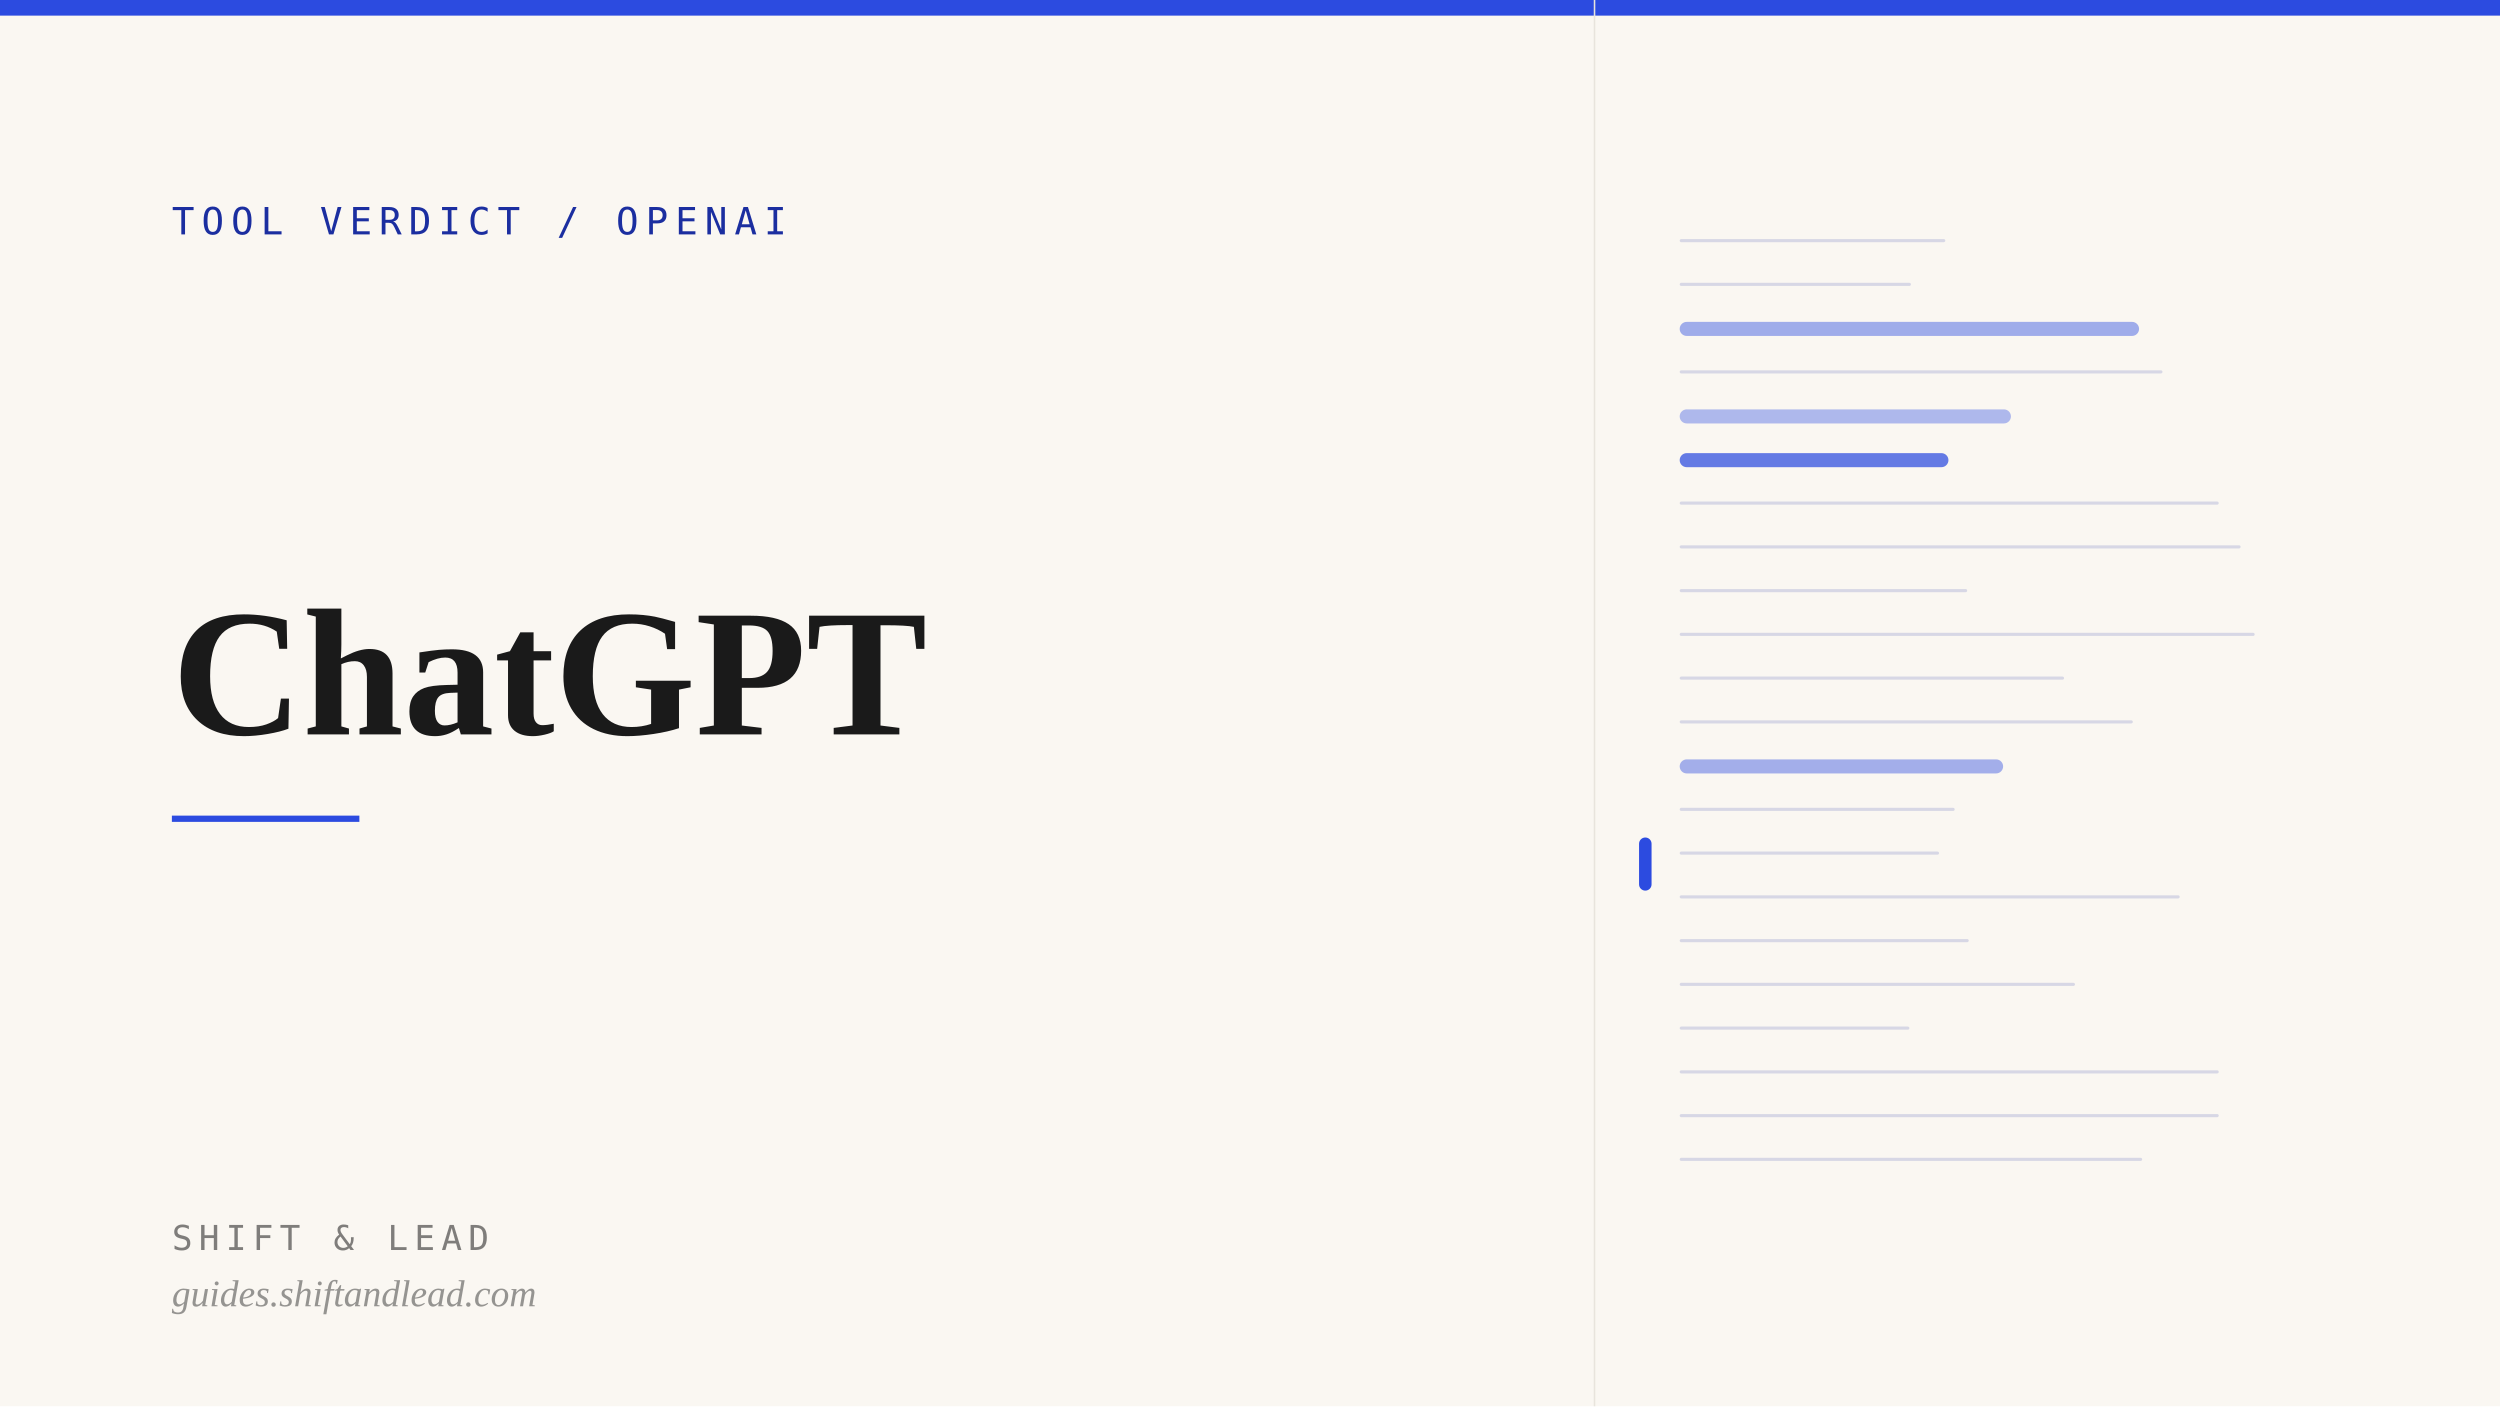
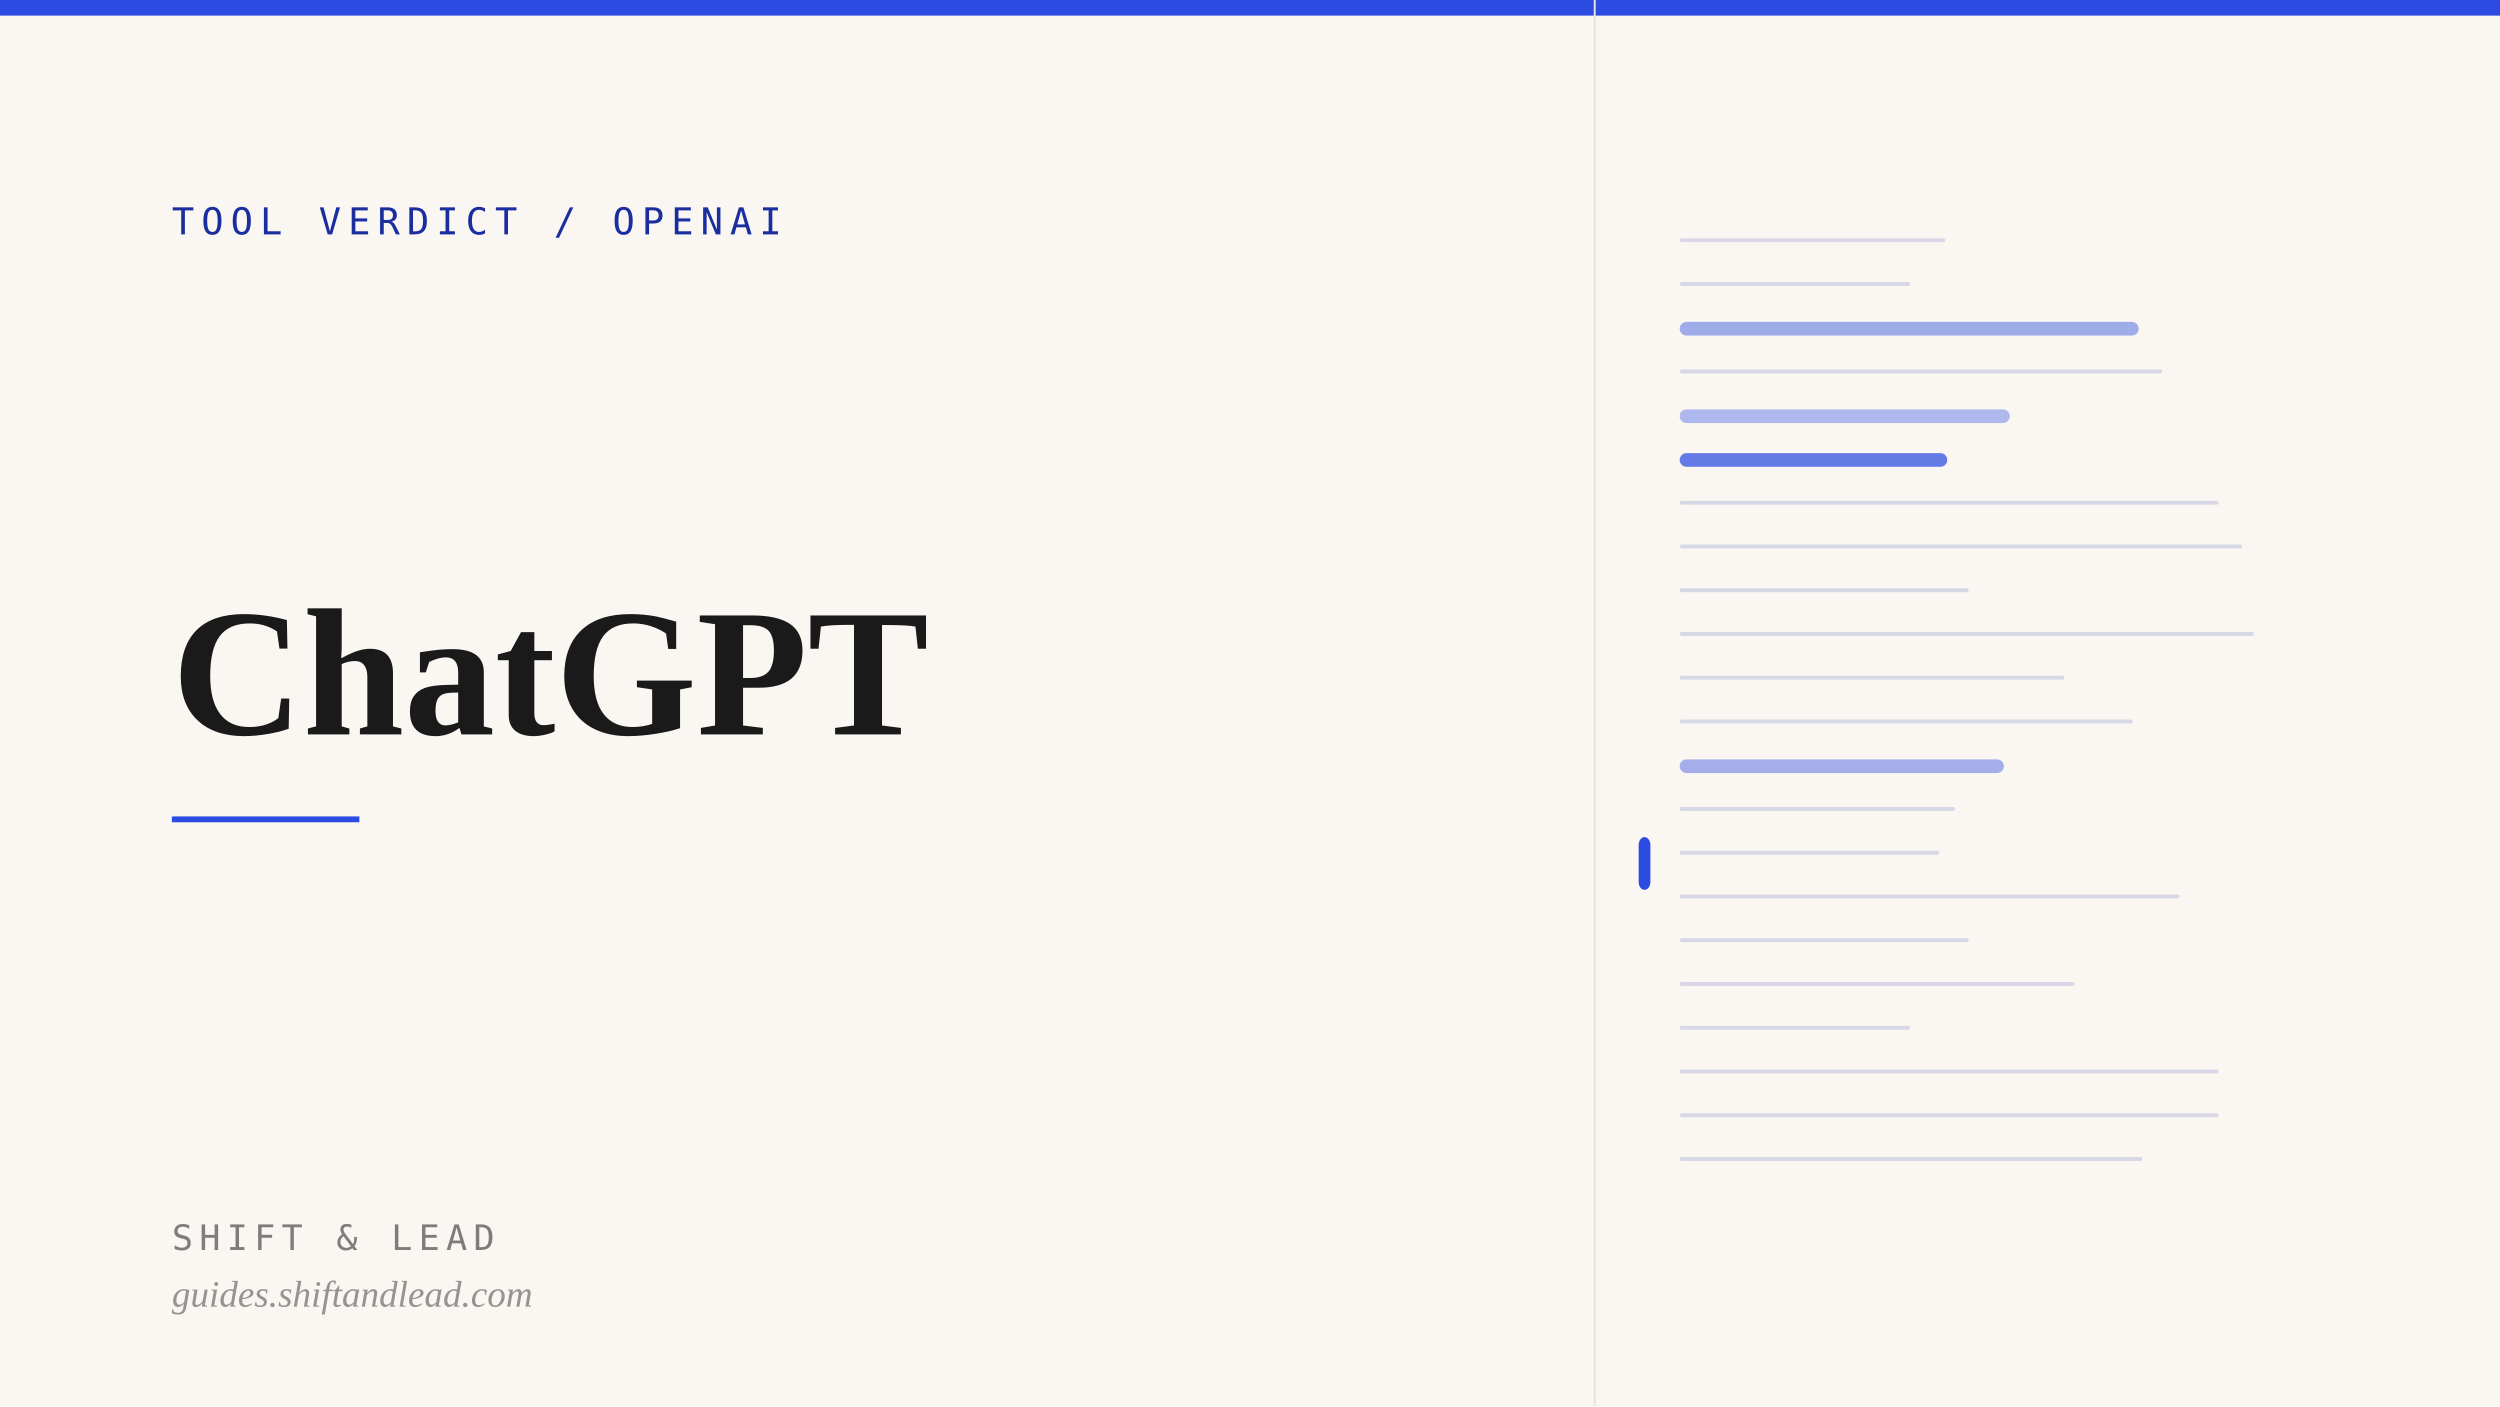
- <svg xmlns="http://www.w3.org/2000/svg" viewBox="0 0 1600 900" width="1600" height="900" role="img" aria-label="ChatGPT">
-   <rect width="1600" height="900" fill="#FAF7F2" />
-   <rect x="0" y="0" width="1600" height="10" fill="#2C4BE0" />
-   <rect x="1020" y="0" width="1" height="900" fill="#E8E4DD" />
+ <svg xmlns="http://www.w3.org/2000/svg" viewBox="0 0 1280 720" width="1280" height="720" role="img" aria-label="ChatGPT">
+   <rect width="1280" height="720" fill="#FAF7F2" />
+   <rect x="0" y="0" width="1280" height="8" fill="#2C4BE0" />
+   <rect x="816" y="0" width="1" height="720" fill="#E8E4DD" />
  <g>
-     <rect x="1075" y="153" width="170" height="2" rx="1" fill="#1B2EA0" opacity="0.16" />
-     <rect x="1075" y="181" width="148" height="2" rx="1" fill="#1B2EA0" opacity="0.16" />
-     <rect x="1075" y="206" width="294" height="9" rx="4.5" fill="#2C4BE0" opacity="0.44" />
-     <rect x="1075" y="237" width="309" height="2" rx="1" fill="#1B2EA0" opacity="0.16" />
-     <rect x="1075" y="262" width="212" height="9" rx="4.5" fill="#2C4BE0" opacity="0.37" />
-     <rect x="1075" y="290" width="172" height="9" rx="4.5" fill="#2C4BE0" opacity="0.73" />
-     <rect x="1075" y="321" width="345" height="2" rx="1" fill="#1B2EA0" opacity="0.16" />
-     <rect x="1075" y="349" width="359" height="2" rx="1" fill="#1B2EA0" opacity="0.16" />
-     <rect x="1075" y="377" width="184" height="2" rx="1" fill="#1B2EA0" opacity="0.16" />
-     <rect x="1075" y="405" width="368" height="2" rx="1" fill="#1B2EA0" opacity="0.16" />
-     <rect x="1075" y="433" width="246" height="2" rx="1" fill="#1B2EA0" opacity="0.16" />
-     <rect x="1075" y="461" width="290" height="2" rx="1" fill="#1B2EA0" opacity="0.16" />
-     <rect x="1075" y="486" width="207" height="9" rx="4.5" fill="#2C4BE0" opacity="0.42" />
-     <rect x="1075" y="517" width="176" height="2" rx="1" fill="#1B2EA0" opacity="0.16" />
-     <rect x="1075" y="545" width="166" height="2" rx="1" fill="#1B2EA0" opacity="0.16" />
-     <rect x="1075" y="573" width="320" height="2" rx="1" fill="#1B2EA0" opacity="0.16" />
-     <rect x="1075" y="601" width="185" height="2" rx="1" fill="#1B2EA0" opacity="0.16" />
-     <rect x="1075" y="629" width="253" height="2" rx="1" fill="#1B2EA0" opacity="0.16" />
-     <rect x="1075" y="657" width="147" height="2" rx="1" fill="#1B2EA0" opacity="0.16" />
-     <rect x="1075" y="685" width="345" height="2" rx="1" fill="#1B2EA0" opacity="0.16" />
-     <rect x="1075" y="713" width="345" height="2" rx="1" fill="#1B2EA0" opacity="0.16" />
-     <rect x="1075" y="741" width="296" height="2" rx="1" fill="#1B2EA0" opacity="0.16" />
-     <rect x="1049" y="536" width="8" height="34" rx="4" fill="#2C4BE0" />
+     <rect x="860" y="122" width="136" height="2" rx="1" fill="#1B2EA0" opacity="0.16" />
+     <rect x="860" y="144.4" width="118" height="2" rx="1" fill="#1B2EA0" opacity="0.16" />
+     <rect x="860" y="164.8" width="235" height="7" rx="3.5" fill="#2C4BE0" opacity="0.44" />
+     <rect x="860" y="189.2" width="247" height="2" rx="1" fill="#1B2EA0" opacity="0.16" />
+     <rect x="860" y="209.6" width="169" height="7" rx="3.5" fill="#2C4BE0" opacity="0.37" />
+     <rect x="860" y="232" width="137" height="7" rx="3.5" fill="#2C4BE0" opacity="0.73" />
+     <rect x="860" y="256.4" width="276" height="2" rx="1" fill="#1B2EA0" opacity="0.16" />
+     <rect x="860" y="278.8" width="288" height="2" rx="1" fill="#1B2EA0" opacity="0.16" />
+     <rect x="860" y="301.2" width="148" height="2" rx="1" fill="#1B2EA0" opacity="0.16" />
+     <rect x="860" y="323.6" width="294" height="2" rx="1" fill="#1B2EA0" opacity="0.16" />
+     <rect x="860" y="346" width="197" height="2" rx="1" fill="#1B2EA0" opacity="0.16" />
+     <rect x="860" y="368.4" width="232" height="2" rx="1" fill="#1B2EA0" opacity="0.16" />
+     <rect x="860" y="388.8" width="166" height="7" rx="3.5" fill="#2C4BE0" opacity="0.42" />
+     <rect x="860" y="413.2" width="141" height="2" rx="1" fill="#1B2EA0" opacity="0.16" />
+     <rect x="860" y="435.6" width="133" height="2" rx="1" fill="#1B2EA0" opacity="0.16" />
+     <rect x="860" y="458" width="256" height="2" rx="1" fill="#1B2EA0" opacity="0.16" />
+     <rect x="860" y="480.4" width="148" height="2" rx="1" fill="#1B2EA0" opacity="0.16" />
+     <rect x="860" y="502.8" width="202" height="2" rx="1" fill="#1B2EA0" opacity="0.16" />
+     <rect x="860" y="525.2" width="118" height="2" rx="1" fill="#1B2EA0" opacity="0.16" />
+     <rect x="860" y="547.6" width="276" height="2" rx="1" fill="#1B2EA0" opacity="0.16" />
+     <rect x="860" y="570" width="276" height="2" rx="1" fill="#1B2EA0" opacity="0.16" />
+     <rect x="860" y="592.4" width="237" height="2" rx="1" fill="#1B2EA0" opacity="0.16" />
+     <rect x="839" y="428.6" width="6" height="27" rx="4" fill="#2C4BE0" />
  </g>
-   <text x="110" y="150" font-family="ui-monospace,'SF Mono',Menlo,monospace" font-size="24" letter-spacing="4.5" fill="#1B2EA0">TOOL VERDICT / OPENAI</text>
-   <text y="470" font-family="Georgia,'Times New Roman',serif" font-size="116" font-weight="700" fill="#1a1a1a">
-     <tspan x="110" dy="0">ChatGPT</tspan>
+   <text x="88" y="120" font-family="ui-monospace,'SF Mono',Menlo,monospace" font-size="19" letter-spacing="3.6" fill="#1B2EA0">TOOL VERDICT / OPENAI</text>
+   <text y="376" font-family="Georgia,'Times New Roman',serif" font-size="93" font-weight="700" fill="#1a1a1a">
+     <tspan x="88" dy="0">ChatGPT</tspan>
  </text>
-   <rect x="110" y="522" width="120" height="4" fill="#2C4BE0" />
-   <text x="110" y="800" font-family="ui-monospace,'SF Mono',Menlo,monospace" font-size="22" letter-spacing="4" fill="#1a1a1a" opacity="0.55">SHIFT &amp; LEAD</text>
-   <text x="110" y="836" font-family="Georgia,'Times New Roman',serif" font-size="24" font-style="italic" fill="#1a1a1a" opacity="0.45">guides.shiftandlead.com</text>
+   <rect x="88" y="418" width="96" height="3" fill="#2C4BE0" />
+   <text x="88" y="640" font-family="ui-monospace,'SF Mono',Menlo,monospace" font-size="18" letter-spacing="3.2" fill="#1a1a1a" opacity="0.55">SHIFT &amp; LEAD</text>
+   <text x="88" y="669" font-family="Georgia,'Times New Roman',serif" font-size="19" font-style="italic" fill="#1a1a1a" opacity="0.45">guides.shiftandlead.com</text>
</svg>
